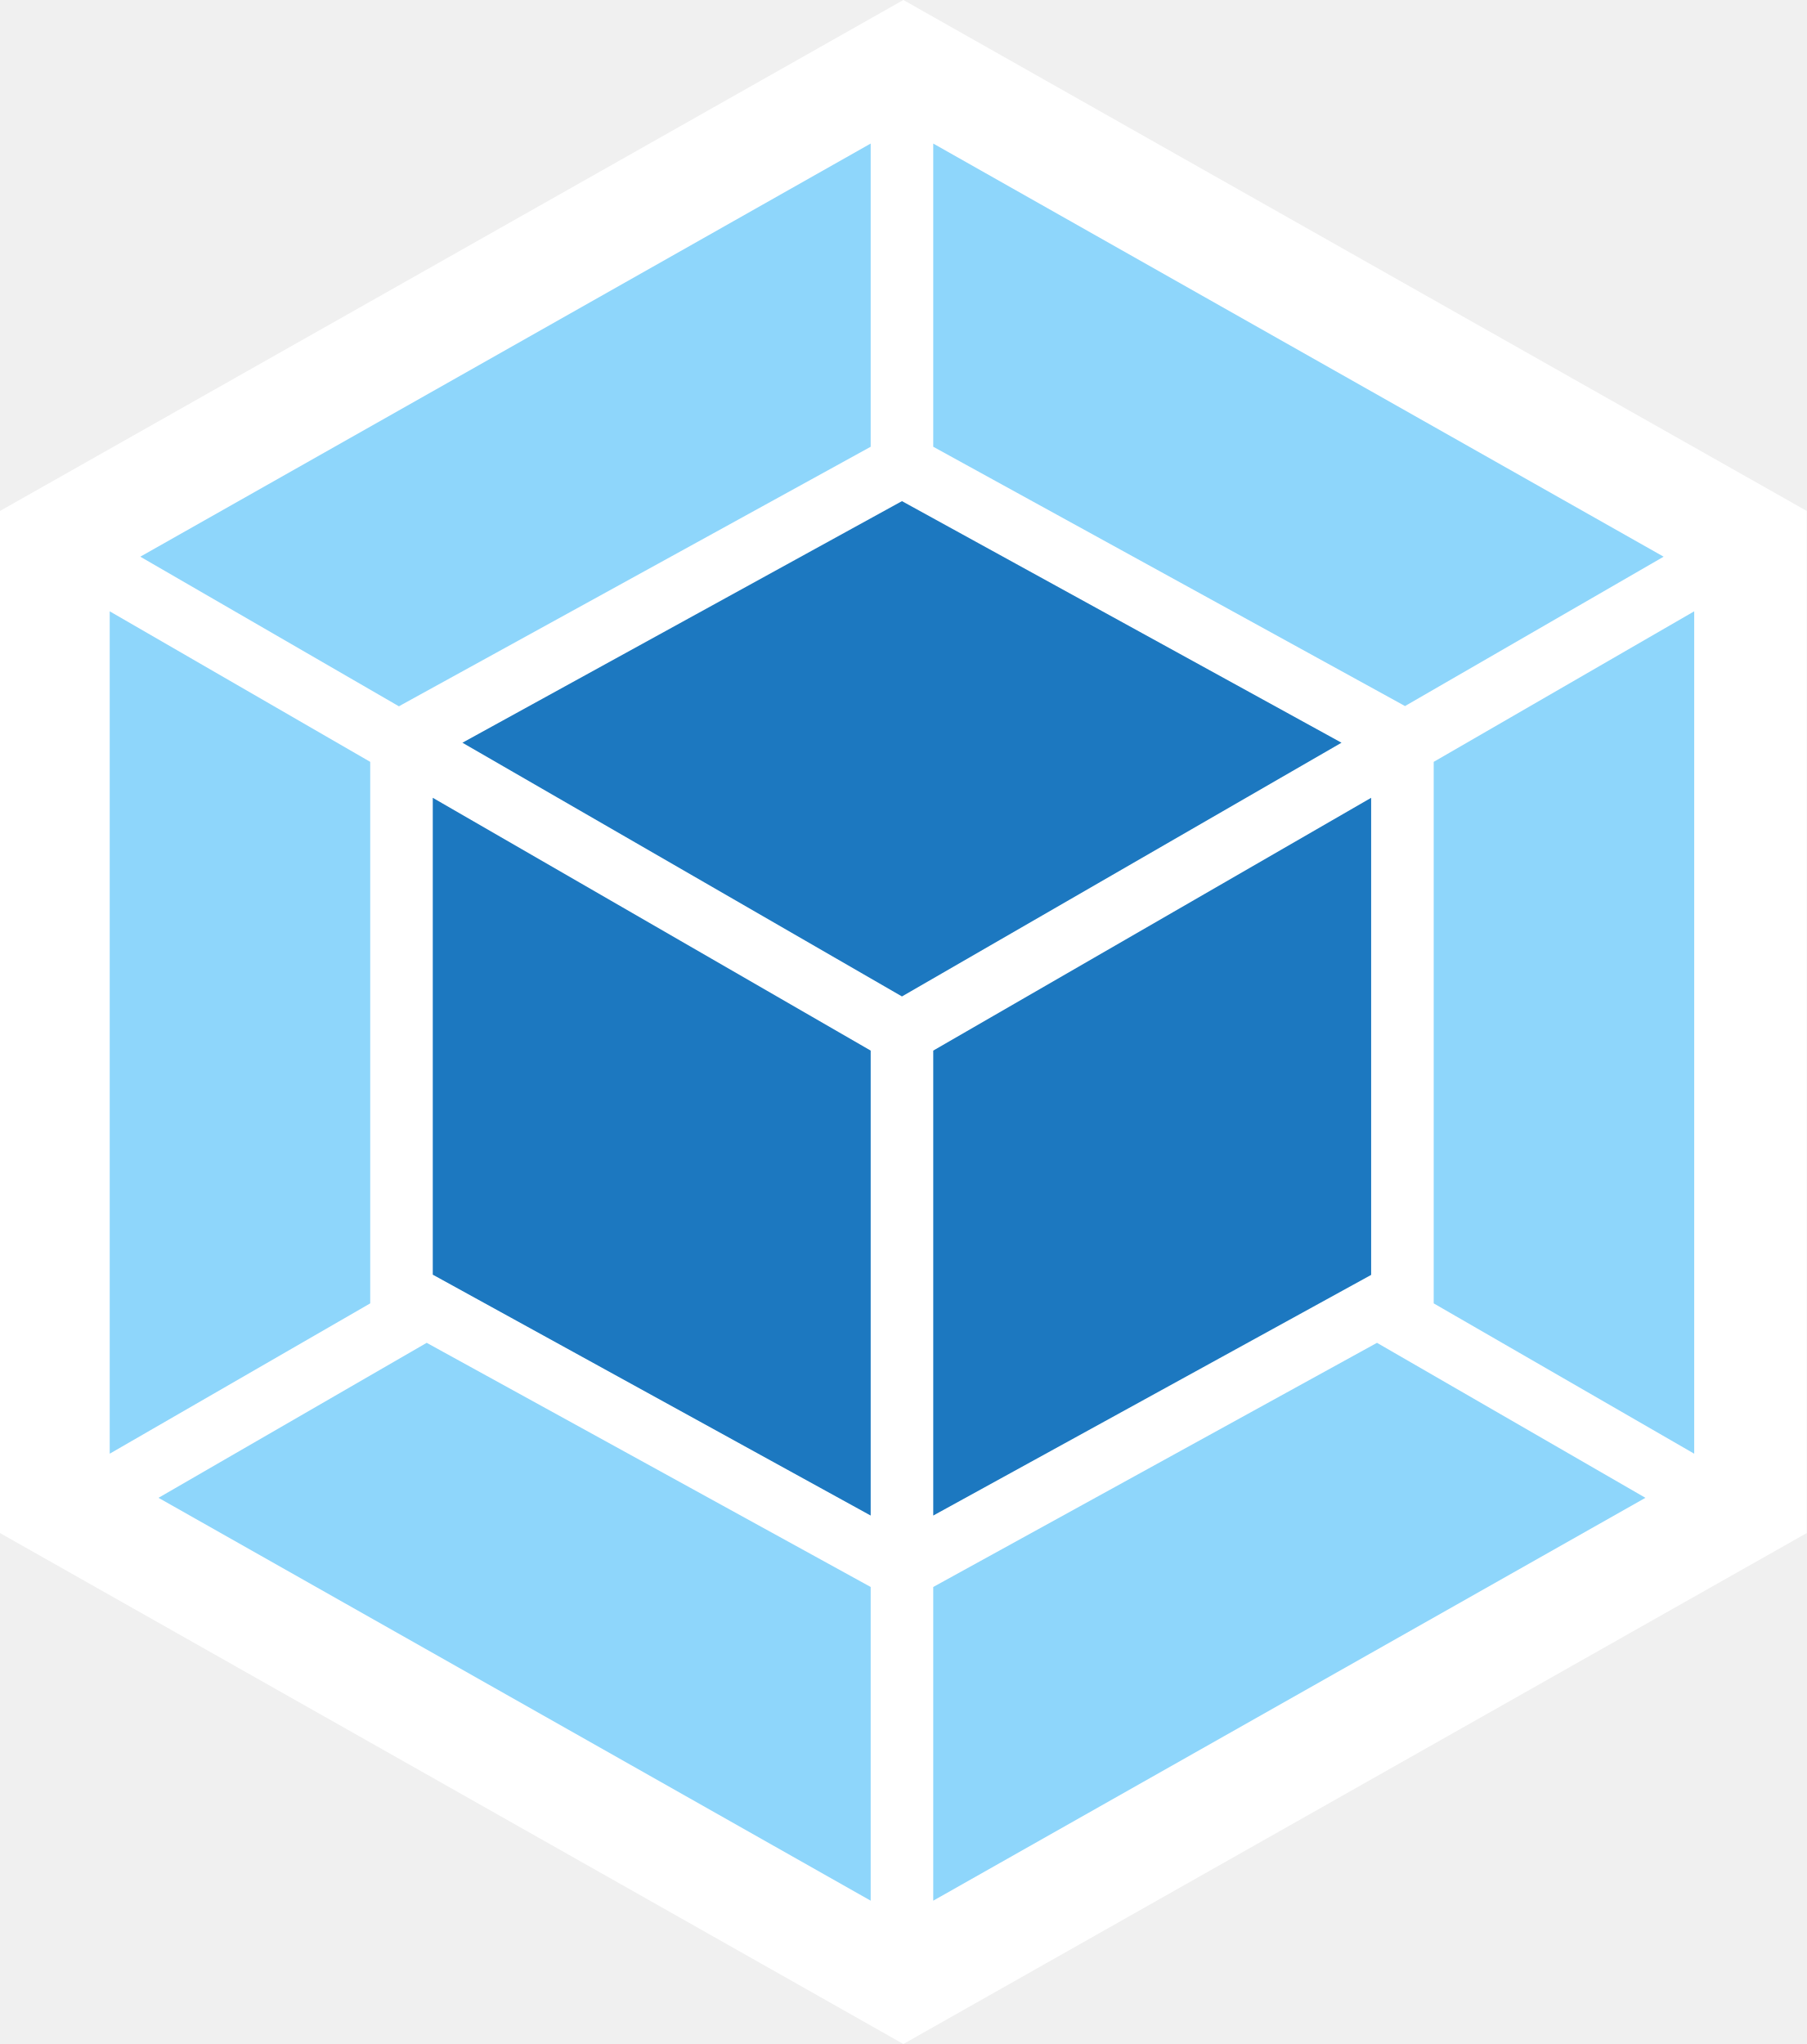
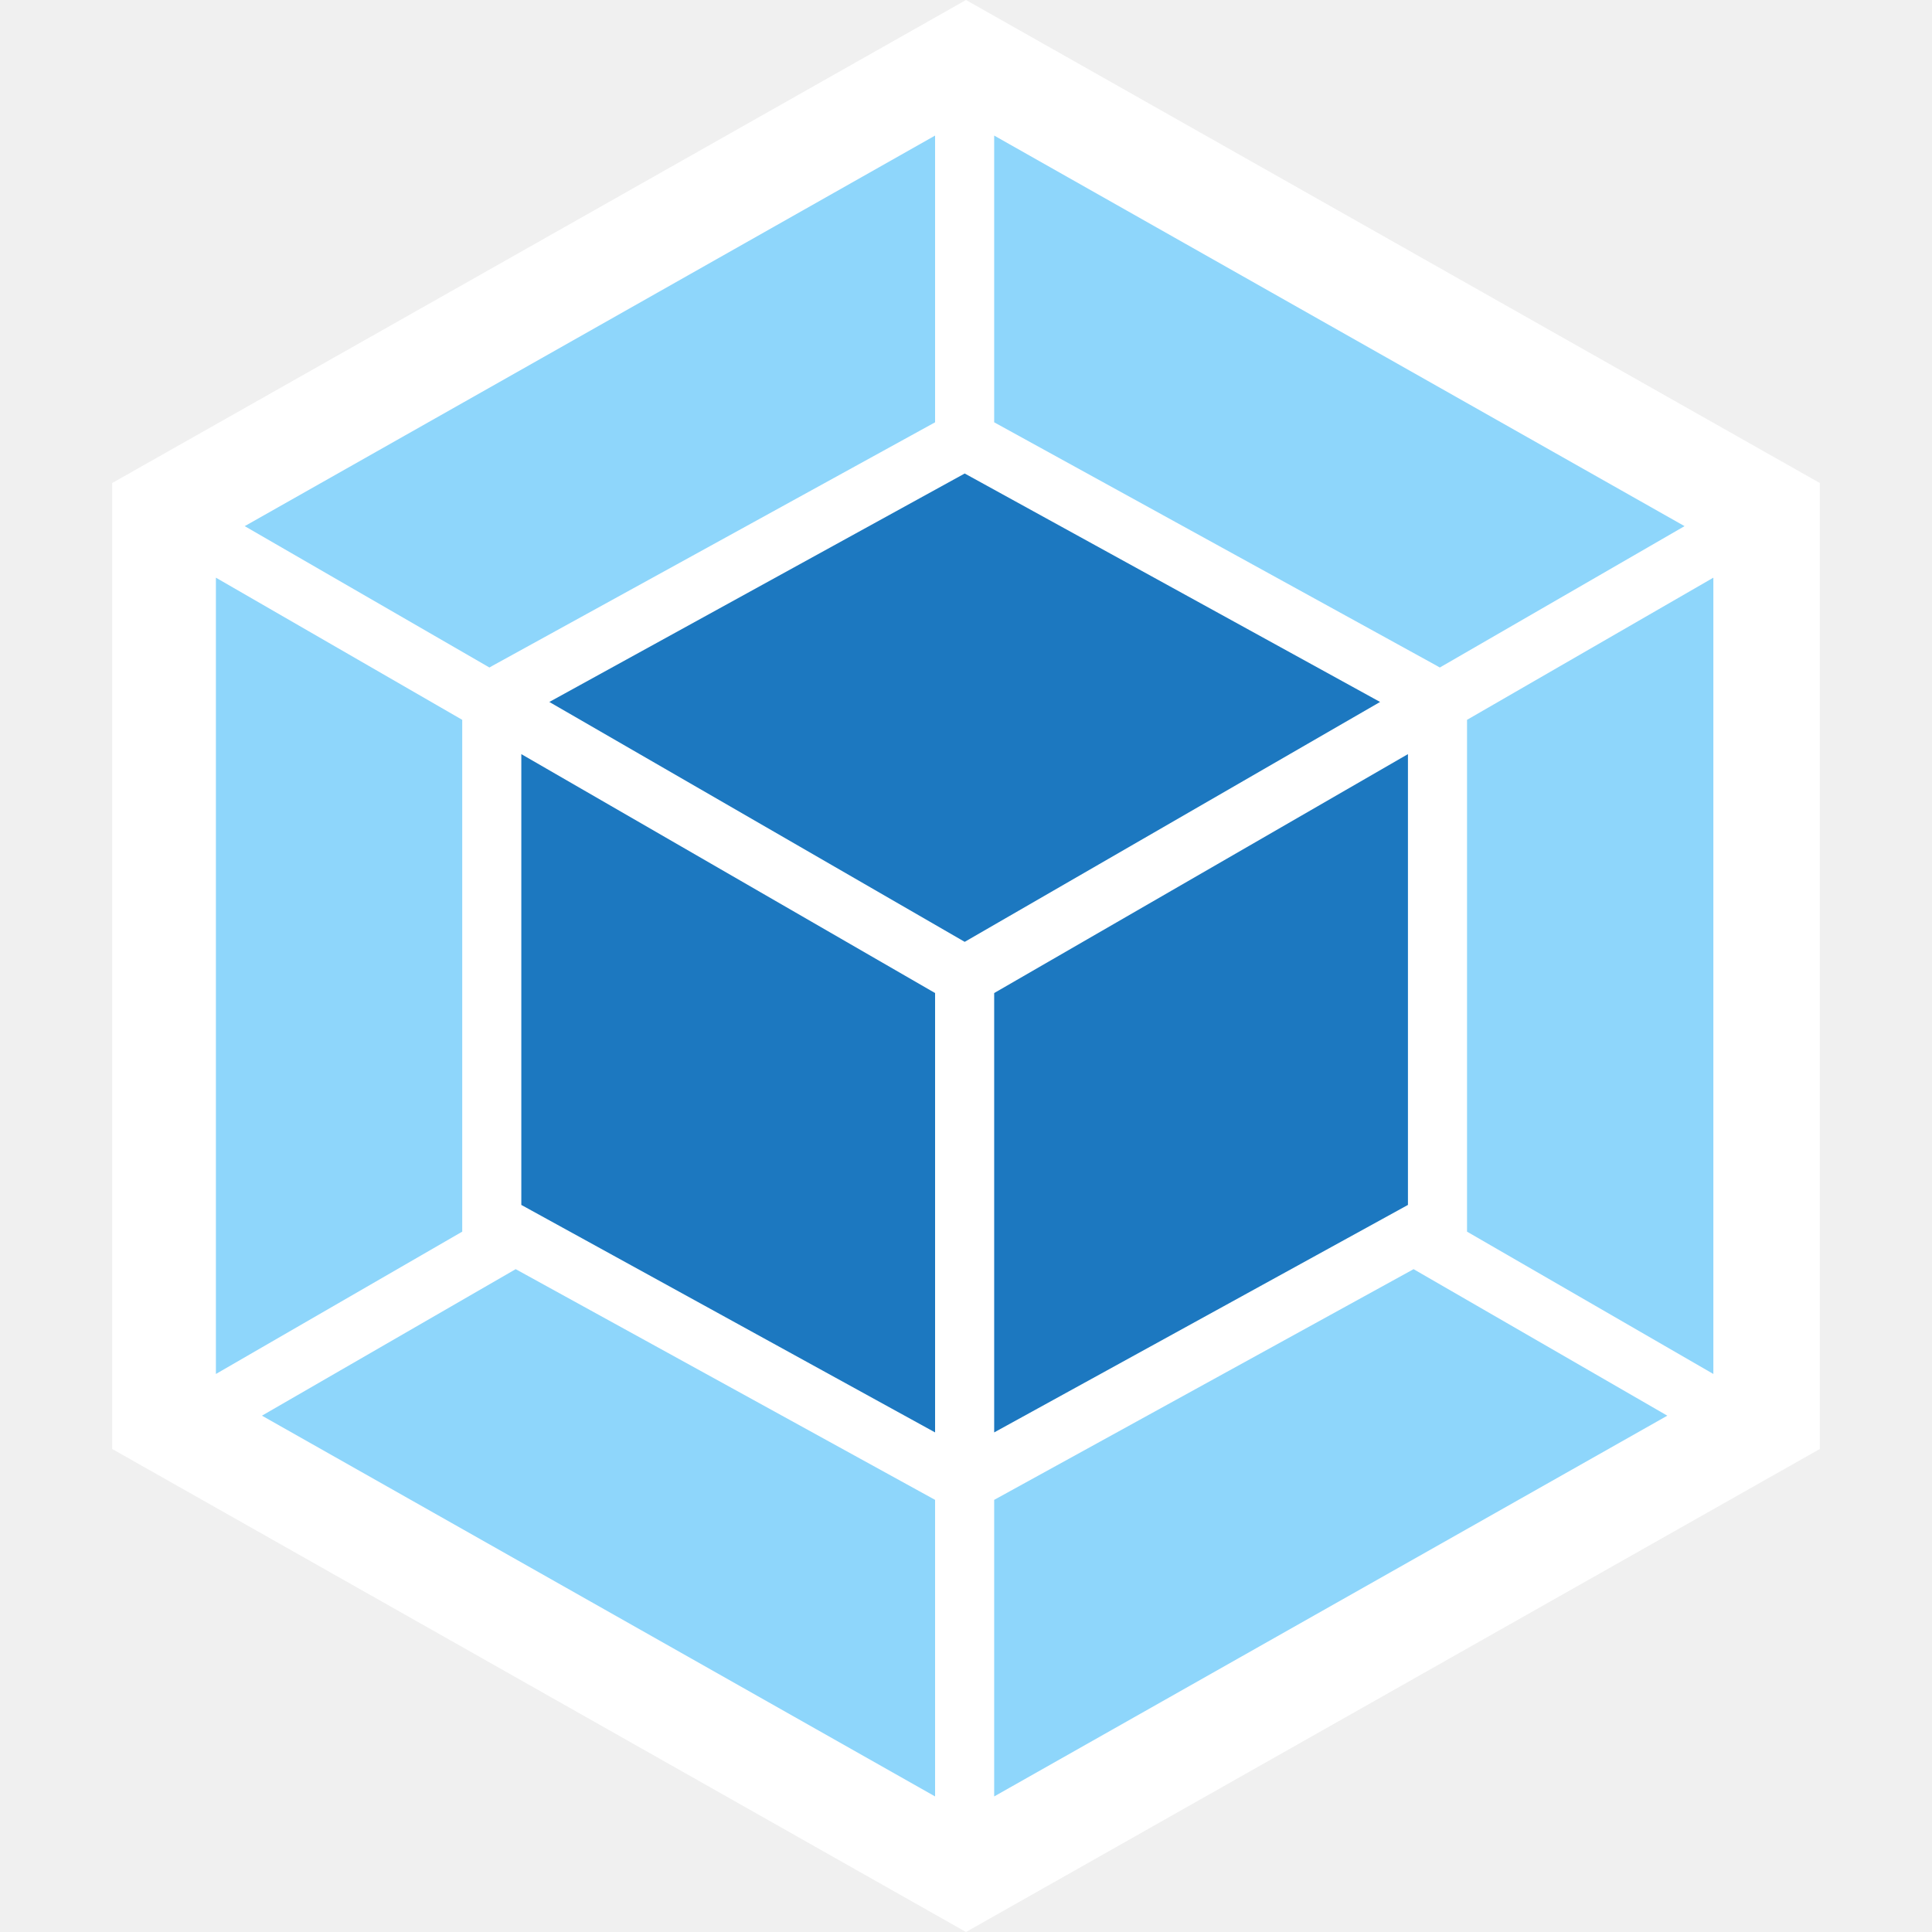
- <svg xmlns="http://www.w3.org/2000/svg" viewBox="0 0 774 875.7">
-   <path fill="#FFF" d="M387 0l387 218.9v437.9L387 875.7 0 656.8V218.9z" />
-   <path fill="#8ed6fb" d="M704.9 641.7L399.8 814.3V679.9l190.1-104.6 115 66.4zm20.9-18.9V261.9l-111.6 64.5v232l111.6 64.4zM67.9 641.7L373 814.3V679.9L182.8 575.3 67.9 641.7zM47 622.8V261.9l111.6 64.5v232L47 622.8zm13.1-384.3L373 61.5v129.9L172.5 301.7l-1.6.9-110.8-64.1zm652.6 0l-312.9-177v129.9l200.5 110.2 1.6.9 110.8-64z" />
-   <path fill="#1c78c0" d="M373 649.3L185.4 546.1V341.8L373 450.1v199.2zm26.8 0l187.6-103.1V341.8L399.8 450.1v199.2zm-13.4-207zM198.1 318.2l188.3-103.5 188.3 103.5-188.3 108.7-188.3-108.7z" />
+ <svg xmlns="http://www.w3.org/2000/svg" viewBox="0 0 1200 1200">
+   <path fill="#FFF" d="M600 0l530.3 300v600L600 1200 69.7 900V300z" />
+   <path fill="#8ED6FB" class="st1" d="M1035.6 879.3l-418.1 236.5V931.6L878 788.3l157.6 91zm28.6-25.9V358.8l-153 88.3V765l153 88.4zm-901.5 25.9l418.1 236.5V931.6L320.3 788.3l-157.6 91zm-28.6-25.9V358.8l153 88.3V765l-153 88.4zM152 326.8L580.8 84.2v178.1L306.1 413.4l-2.1 1.2-152-87.8zm894.3 0L617.5 84.2v178.1l274.7 151.1 2.1 1.2 152-87.8z" />
+   <path fill="#1C78C0" d="M580.8 889.7l-257-141.3v-280l257 148.4v272.9zm36.7 0l257-141.3v-280l-257 148.4v272.9zm-18.3-283.6zM341.2 436l258-141.9 258 141.9-258 149-258-149z" />
</svg>
